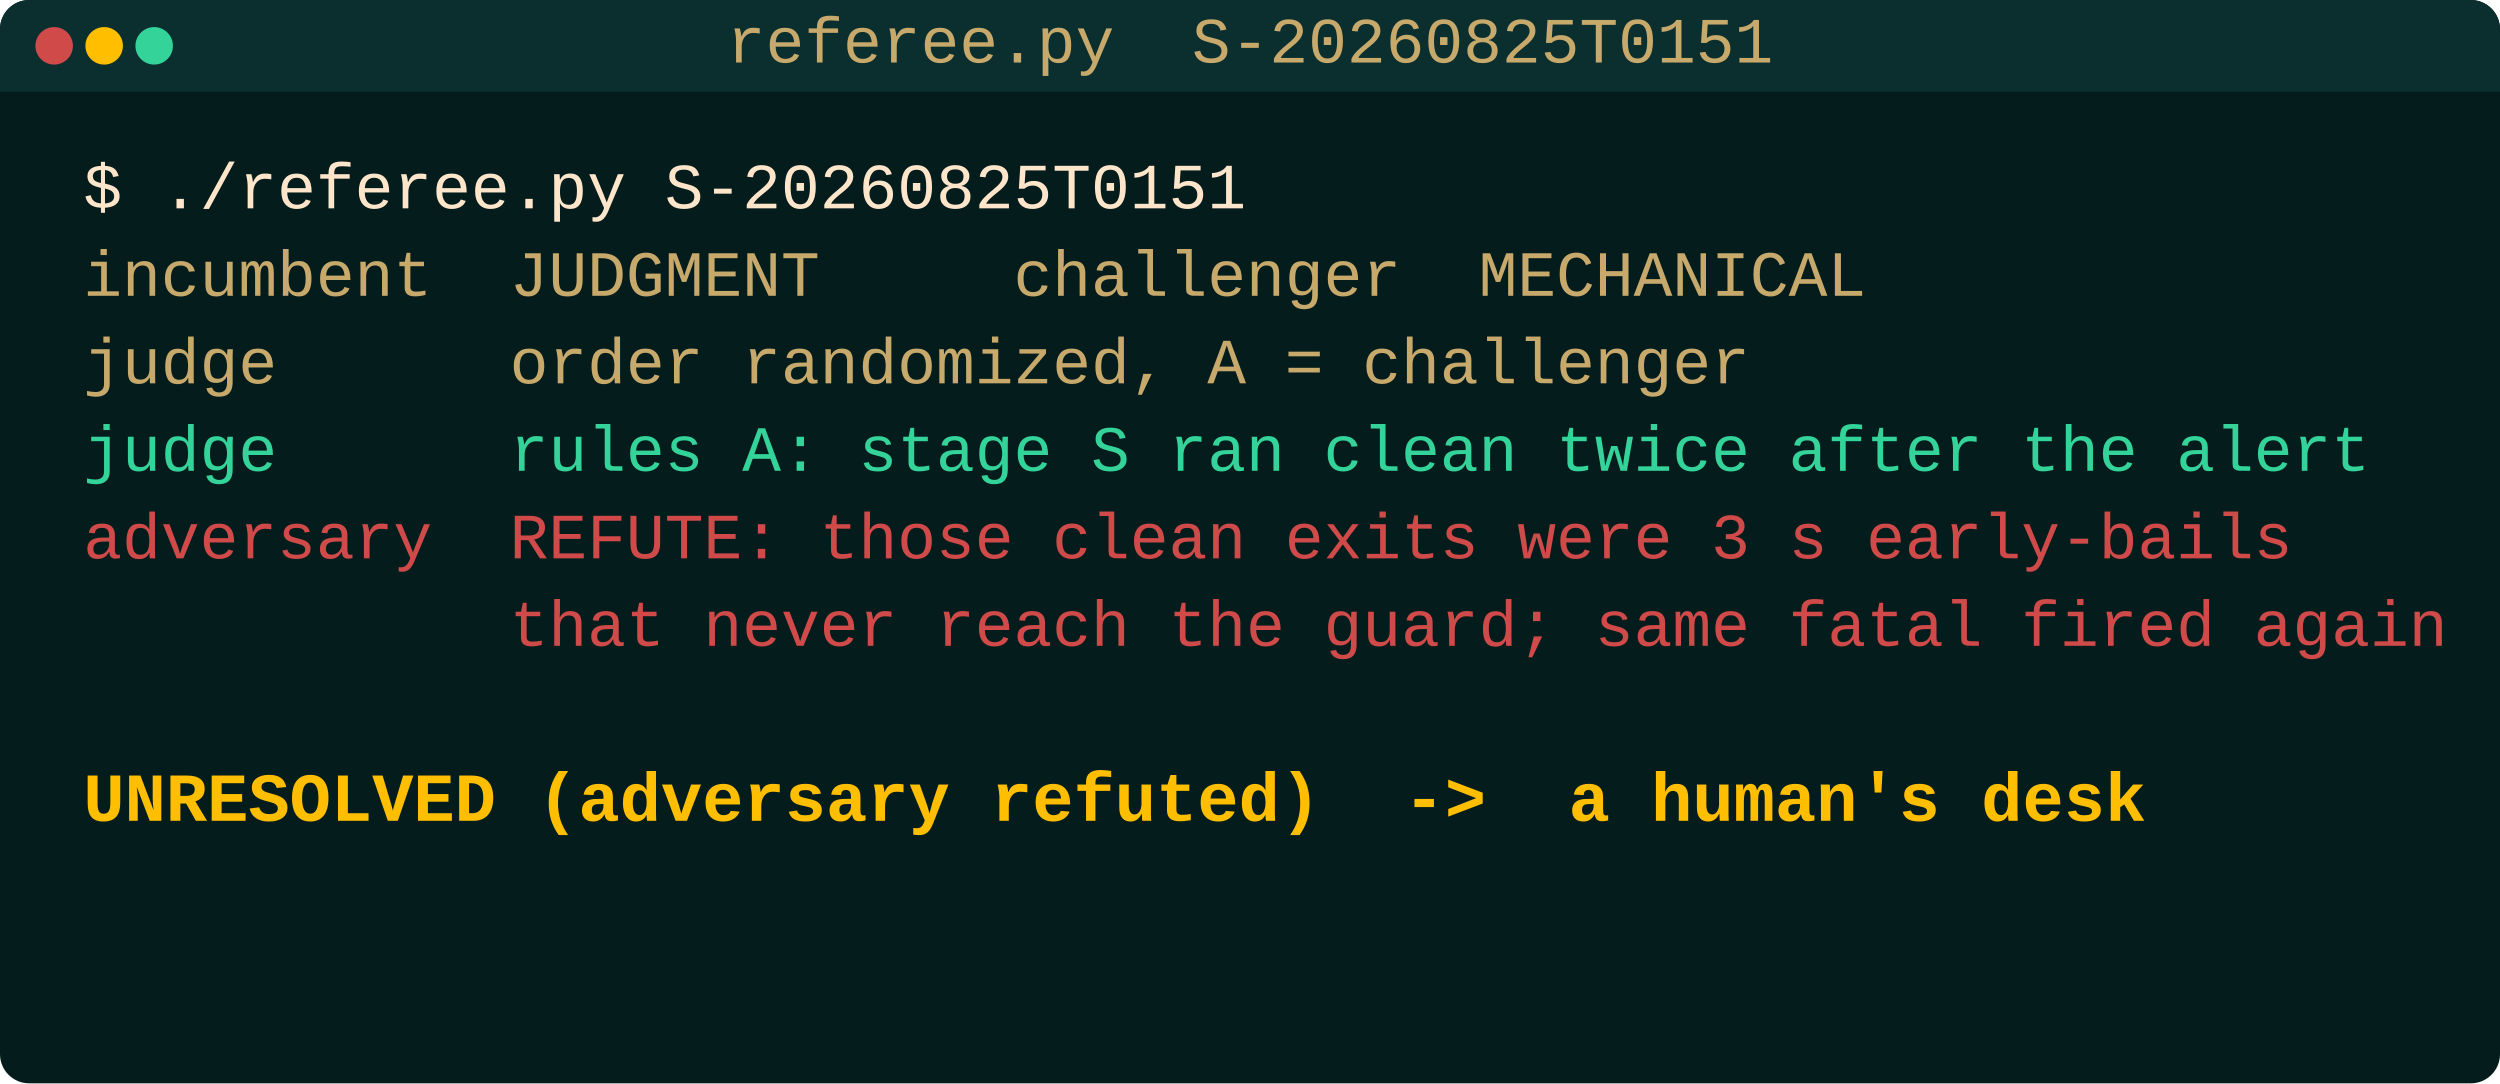
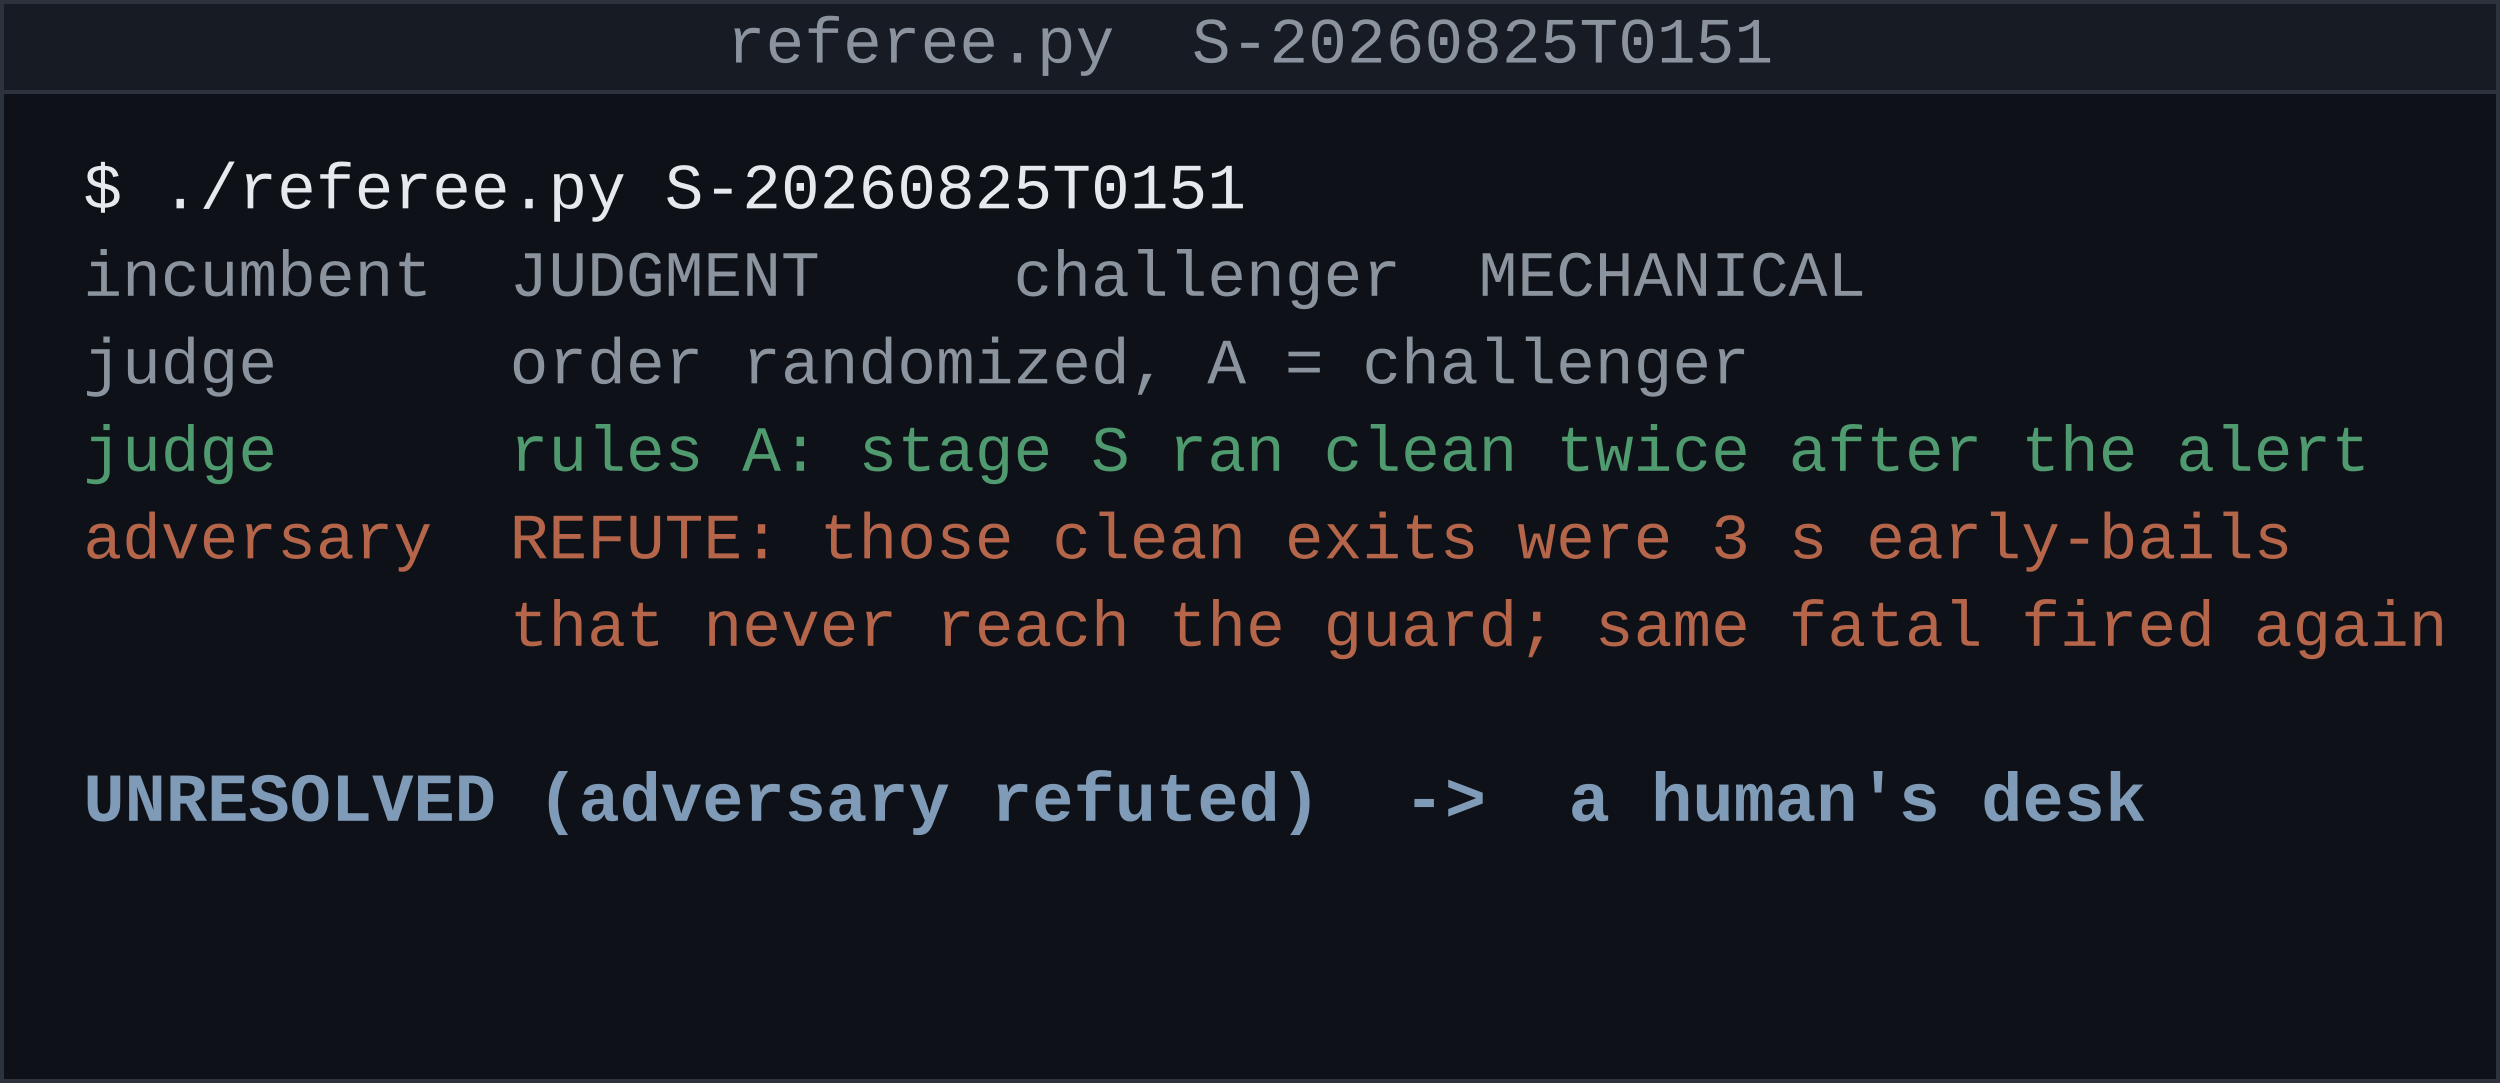
- <svg xmlns="http://www.w3.org/2000/svg" viewBox="0 0 1200 520" width="1200" height="520" xml:space="preserve">
-   <defs>
-     <clipPath id="cardClip">
-       <rect x="0" y="0" width="1200" height="520" rx="14" />
-     </clipPath>
-   </defs>
-   <rect x="0" y="0" width="1200" height="520" rx="14" fill="#041c1c" />
-   <rect x="0" y="0" width="1200" height="44" fill="#0b2f2f" clip-path="url(#cardClip)" />
-   <circle cx="26" cy="22" r="9" fill="#d14a4a" />
-   <circle cx="50" cy="22" r="9" fill="#FFBF00" />
-   <circle cx="74" cy="22" r="9" fill="#34d399" />
-   <text x="600" y="30" text-anchor="middle" font-family="SFMono-Regular, Menlo, Consolas, 'Liberation Mono', monospace" font-size="31" fill="#C7A96B">referee.py  S-20260825T0151</text>
-   <text x="40" y="100" font-family="SFMono-Regular, Menlo, Consolas, 'Liberation Mono', monospace" font-size="31" fill="#ffe6cb">$ ./referee.py S-20260825T0151</text>
-   <text x="40" y="142" font-family="SFMono-Regular, Menlo, Consolas, 'Liberation Mono', monospace" font-size="31" fill="#C7A96B">incumbent  JUDGMENT     challenger  MECHANICAL</text>
-   <text x="40" y="184" font-family="SFMono-Regular, Menlo, Consolas, 'Liberation Mono', monospace" font-size="31" fill="#C7A96B">judge      order randomized, A = challenger</text>
-   <text x="40" y="226" font-family="SFMono-Regular, Menlo, Consolas, 'Liberation Mono', monospace" font-size="31" fill="#34d399">judge      rules A: stage S ran clean twice after the alert</text>
-   <text x="40" y="268" font-family="SFMono-Regular, Menlo, Consolas, 'Liberation Mono', monospace" font-size="31" fill="#d14a4a">adversary  REFUTE: those clean exits were 3 s early-bails</text>
-   <text x="40" y="310" font-family="SFMono-Regular, Menlo, Consolas, 'Liberation Mono', monospace" font-size="31" fill="#d14a4a">           that never reach the guard; same fatal fired again</text>
-   <text x="40" y="394" font-family="SFMono-Regular, Menlo, Consolas, 'Liberation Mono', monospace" font-size="33" font-weight="600" fill="#FFBF00">UNRESOLVED (adversary refuted)  -&gt;  a human's desk</text>
+ <svg xmlns="http://www.w3.org/2000/svg" viewBox="0 0 1200 520" width="100%" xml:space="preserve" shape-rendering="crispEdges">
+   <rect x="0" y="0" width="1200" height="520" fill="#0e1117" />
+   <rect x="0" y="0" width="1200" height="44" fill="#171c24" />
+   <rect x="1" y="1" width="1198" height="518" fill="none" stroke="#2c333d" stroke-width="2" />
+   <line x1="1" y1="44" x2="1199" y2="44" stroke="#2c333d" stroke-width="2" />
+   <text x="600" y="30" text-anchor="middle" font-family="SFMono-Regular, Menlo, Consolas, 'Liberation Mono', monospace" font-size="31" fill="#8b949e">referee.py  S-20260825T0151</text>
+   <text x="40" y="100" font-family="SFMono-Regular, Menlo, Consolas, 'Liberation Mono', monospace" font-size="31" fill="#e6e9ee">$ ./referee.py S-20260825T0151</text>
+   <text x="40" y="142" font-family="SFMono-Regular, Menlo, Consolas, 'Liberation Mono', monospace" font-size="31" fill="#8b949e">incumbent  JUDGMENT     challenger  MECHANICAL</text>
+   <text x="40" y="184" font-family="SFMono-Regular, Menlo, Consolas, 'Liberation Mono', monospace" font-size="31" fill="#8b949e">judge      order randomized, A = challenger</text>
+   <text x="40" y="226" font-family="SFMono-Regular, Menlo, Consolas, 'Liberation Mono', monospace" font-size="31" fill="#4f9a6f">judge      rules A: stage S ran clean twice after the alert</text>
+   <text x="40" y="268" font-family="SFMono-Regular, Menlo, Consolas, 'Liberation Mono', monospace" font-size="31" fill="#b5654a">adversary  REFUTE: those clean exits were 3 s early-bails</text>
+   <text x="40" y="310" font-family="SFMono-Regular, Menlo, Consolas, 'Liberation Mono', monospace" font-size="31" fill="#b5654a">           that never reach the guard; same fatal fired again</text>
+   <text x="40" y="394" font-family="SFMono-Regular, Menlo, Consolas, 'Liberation Mono', monospace" font-size="33" font-weight="600" fill="#7f9bb8">UNRESOLVED (adversary refuted)  -&gt;  a human's desk</text>
</svg>
